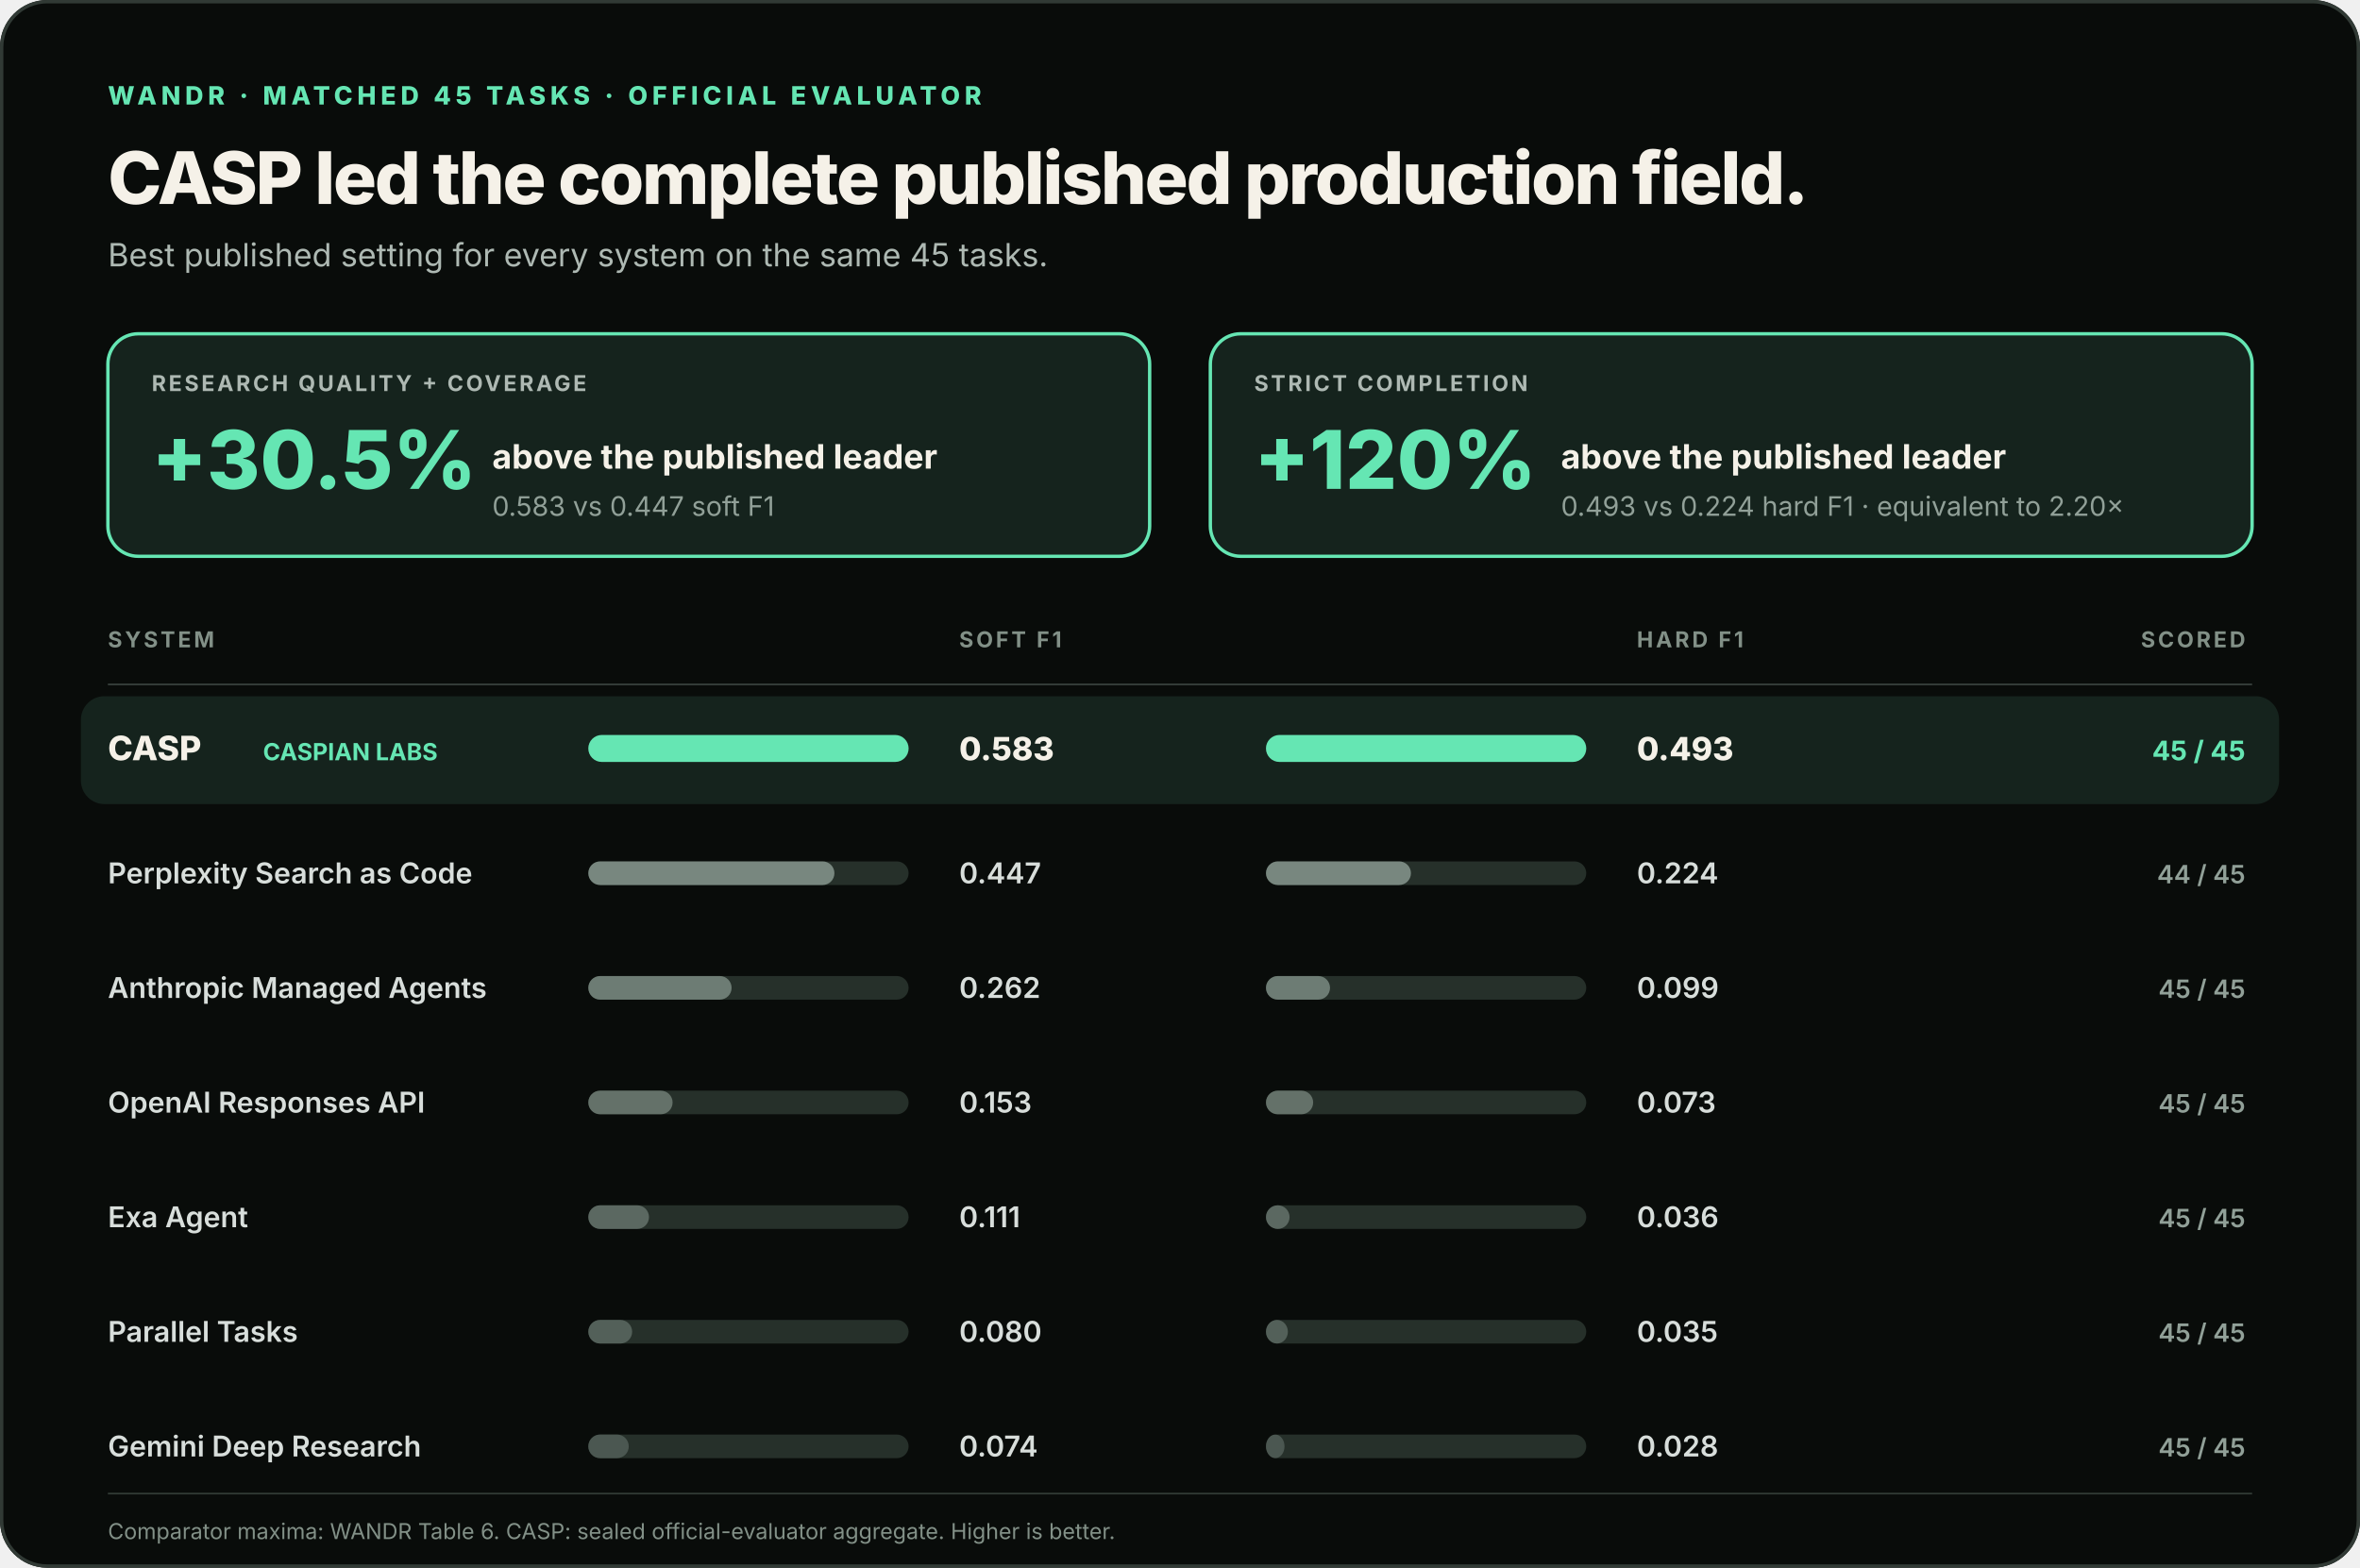
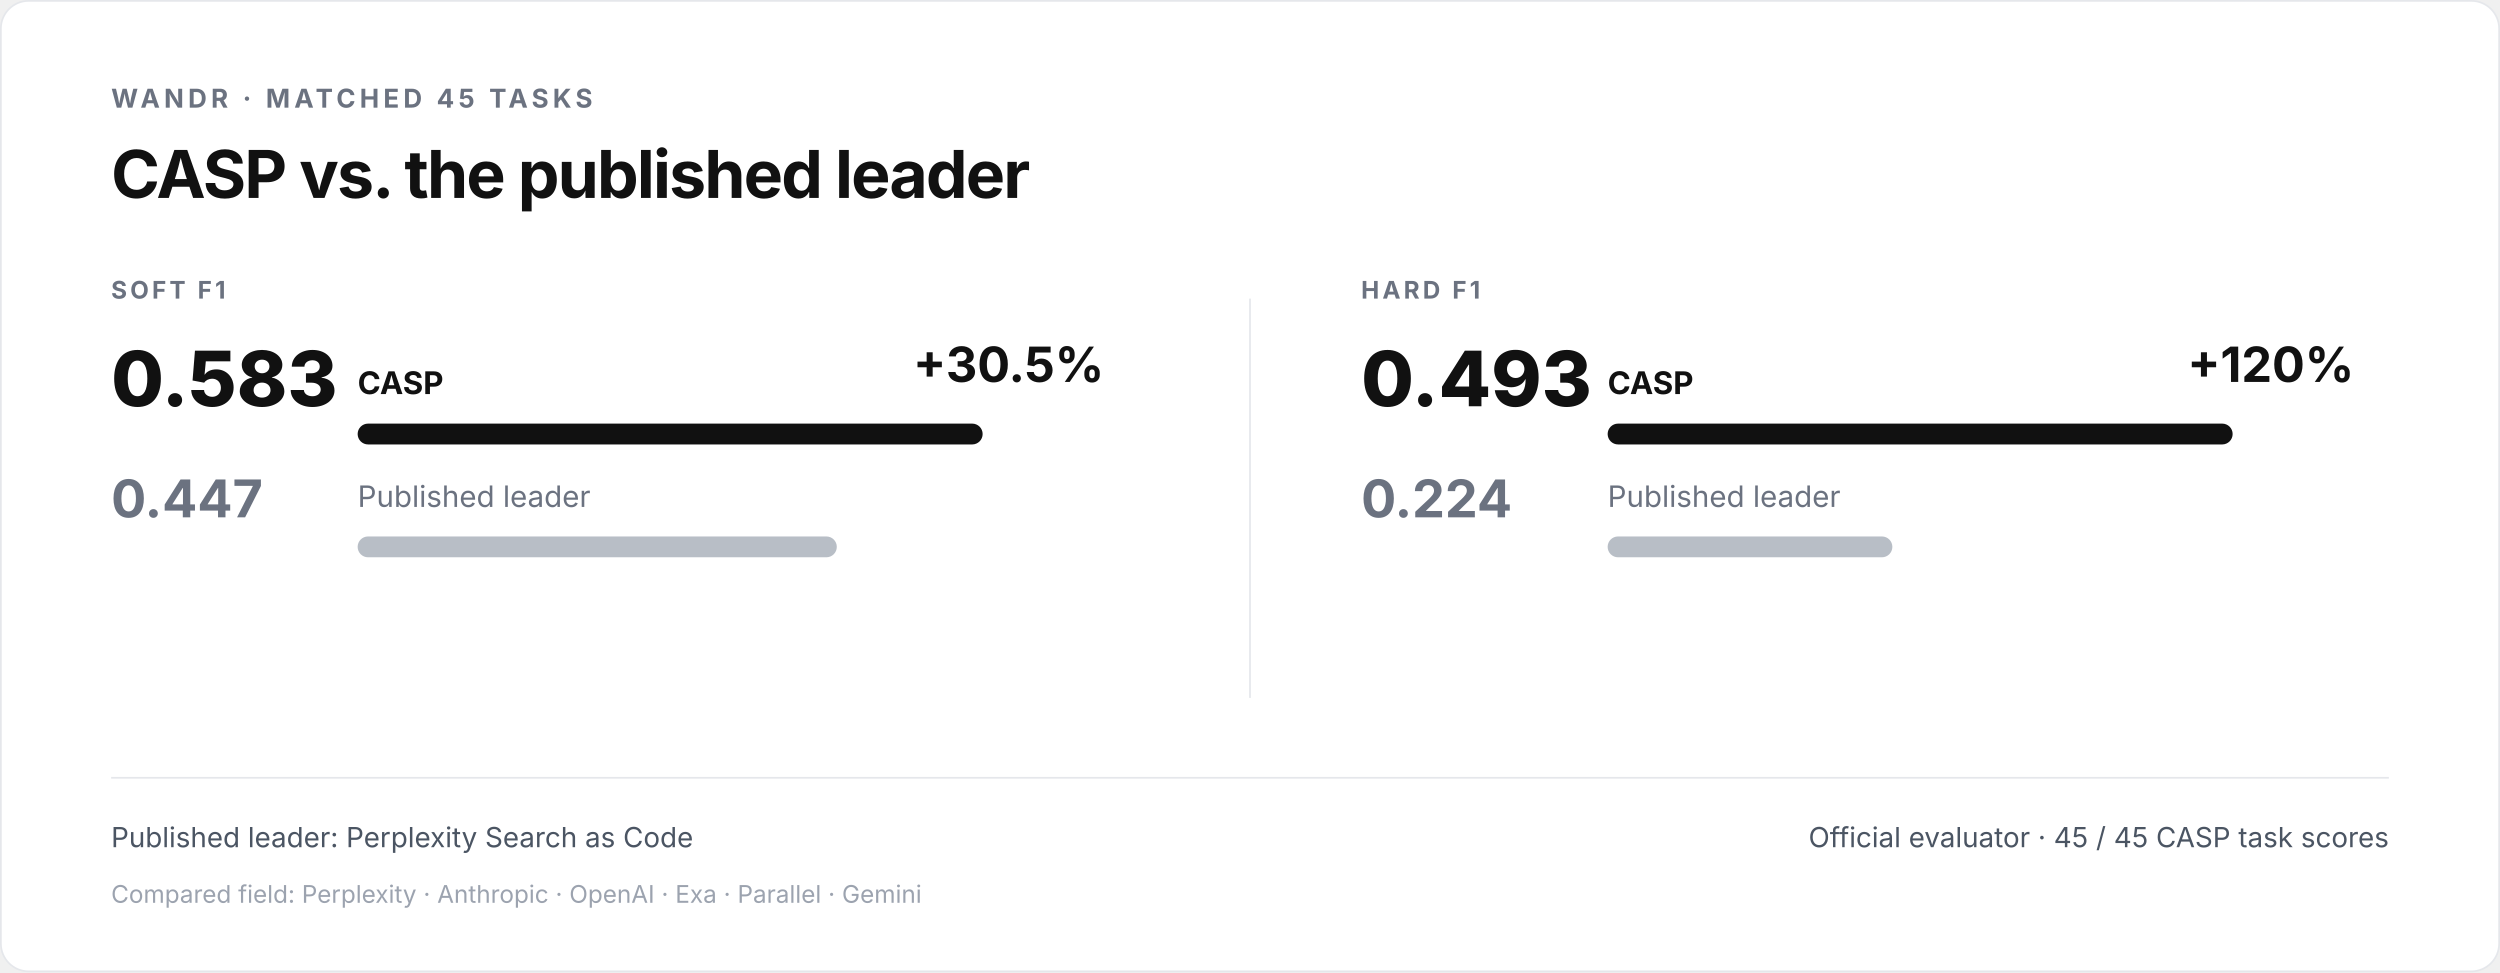
- <svg xmlns="http://www.w3.org/2000/svg" viewBox="0 0 1400 930" role="img" aria-labelledby="title desc">
-   <rect width="1400" height="930" rx="28" fill="#090c0a" />
-   <rect x="1" y="1" width="1398" height="928" rx="27" fill="none" stroke="#313a35" stroke-width="2" />
+ <svg xmlns="http://www.w3.org/2000/svg" viewBox="0 0 1440 560" role="img" aria-labelledby="title desc">
+   <rect x="0.5" y="0.5" width="1439" height="559" rx="16" fill="#ffffff" stroke="#e5e7eb" />
  <g font-family="-apple-system,BlinkMacSystemFont,'Segoe UI',sans-serif">
-     <text x="64" y="62" fill="#65e6b3" font-size="15" font-weight="760" letter-spacing="2.7">WANDR · MATCHED 45 TASKS · OFFICIAL EVALUATOR</text>
-     <text x="64" y="121" fill="#f5f1e8" font-size="43" font-weight="760" letter-spacing="-1.2">CASP led the complete published production field.</text>
-     <text x="64" y="158" fill="#aeb9b3" font-size="19">Best published setting for every system on the same 45 tasks.</text>
-     <g transform="translate(64 198)">
-       <rect width="618" height="132" rx="18" fill="#15231d" stroke="#65e6b3" stroke-width="2" />
-       <text x="26" y="34" fill="#aeb9b3" font-size="13" font-weight="720" letter-spacing="1.5">RESEARCH QUALITY + COVERAGE</text>
-       <text x="26" y="92" fill="#65e6b3" font-size="48" font-weight="790">+30.5%</text>
-       <text x="228" y="80" fill="#f5f1e8" font-size="20" font-weight="680">above the published leader</text>
-       <text x="228" y="108" fill="#91a098" font-size="16">0.583 vs 0.447 soft F1</text>
+     <text x="64" y="62" fill="#6b7280" font-size="15" font-weight="700" letter-spacing="2.4">WANDR · MATCHED 45 TASKS</text>
+     <text x="64" y="114" fill="#111111" font-size="38" font-weight="740" letter-spacing="-1">CASP vs. the published leader</text>
+     <g transform="translate(64 172)">
+       <text y="0" fill="#6b7280" font-size="14" font-weight="700" letter-spacing="1.8">SOFT F1</text>
+       <text y="62" fill="#111111" font-size="44" font-weight="760">0.583</text>
+       <text x="142" y="55" fill="#111111" font-size="18" font-weight="650">CASP</text>
+       <rect x="142" y="72" width="360" height="12" rx="6" fill="#111111" />
+       <text y="126" fill="#6b7280" font-size="30" font-weight="700">0.447</text>
+       <text x="142" y="120" fill="#6b7280" font-size="17">Published leader</text>
+       <rect x="142" y="137" width="276" height="12" rx="6" fill="#b8bec6" />
+       <text x="572" y="48" text-anchor="end" fill="#111111" font-size="28" font-weight="740">+30.5%</text>
    </g>
-     <g transform="translate(718 198)">
-       <rect width="618" height="132" rx="18" fill="#15231d" stroke="#65e6b3" stroke-width="2" />
-       <text x="26" y="34" fill="#aeb9b3" font-size="13" font-weight="720" letter-spacing="1.5">STRICT COMPLETION</text>
-       <text x="26" y="92" fill="#65e6b3" font-size="48" font-weight="790">+120%</text>
-       <text x="208" y="80" fill="#f5f1e8" font-size="20" font-weight="680">above the published leader</text>
-       <text x="208" y="108" fill="#91a098" font-size="16">0.493 vs 0.224 hard F1 · equivalent to 2.20×</text>
+     <line x1="720" y1="172" x2="720" y2="402" stroke="#e5e7eb" />
+     <g transform="translate(784 172)">
+       <text y="0" fill="#6b7280" font-size="14" font-weight="700" letter-spacing="1.8">HARD F1</text>
+       <text y="62" fill="#111111" font-size="44" font-weight="760">0.493</text>
+       <text x="142" y="55" fill="#111111" font-size="18" font-weight="650">CASP</text>
+       <rect x="142" y="72" width="360" height="12" rx="6" fill="#111111" />
+       <text y="126" fill="#6b7280" font-size="30" font-weight="700">0.224</text>
+       <text x="142" y="120" fill="#6b7280" font-size="17">Published leader</text>
+       <rect x="142" y="137" width="164" height="12" rx="6" fill="#b8bec6" />
+       <text x="572" y="48" text-anchor="end" fill="#111111" font-size="28" font-weight="740">+120%</text>
    </g>
-     <g transform="translate(64 384)">
-       <text x="0" y="0" fill="#829087" font-size="13" font-weight="720" letter-spacing="1.6">SYSTEM</text>
-       <text x="505" y="0" fill="#829087" font-size="13" font-weight="720" letter-spacing="1.6">SOFT F1</text>
-       <text x="907" y="0" fill="#829087" font-size="13" font-weight="720" letter-spacing="1.6">HARD F1</text>
-       <text x="1268" y="0" text-anchor="end" fill="#829087" font-size="13" font-weight="720" letter-spacing="1.6">SCORED</text>
-       <line y1="22" x2="1272" y2="22" stroke="#38413c" />
-       <g transform="translate(0 44)">
-         <rect x="-16" y="-15" width="1304" height="64" rx="14" fill="#15231d" />
-         <text y="23" fill="#f5f1e8" font-size="20" font-weight="760">CASP</text>
-         <text x="92" y="23" fill="#65e6b3" font-size="14" font-weight="700">CASPIAN LABS</text>
-         <rect x="285" y="8" width="190" height="16" rx="8" fill="#2a332e" />
-         <rect x="285" y="8" width="190" height="16" rx="8" fill="#65e6b3" />
-         <text x="505" y="23" fill="#f5f1e8" font-size="19" font-weight="760">0.583</text>
-         <rect x="687" y="8" width="190" height="16" rx="8" fill="#2a332e" />
-         <rect x="687" y="8" width="190" height="16" rx="8" fill="#65e6b3" />
-         <text x="907" y="23" fill="#f5f1e8" font-size="19" font-weight="760">0.493</text>
-         <text x="1268" y="23" text-anchor="end" fill="#65e6b3" font-size="16" font-weight="720">45 / 45</text>
-       </g>
-       <g fill="#d8dedb" font-size="17" font-weight="620">
-         <g transform="translate(0 122)">
-           <text y="18">Perplexity Search as Code</text>
-           <rect x="285" y="5" width="190" height="14" rx="7" fill="#26302a" />
-           <rect x="285" y="5" width="146" height="14" rx="7" fill="#78877f" />
-           <text x="505" y="18">0.447</text>
-           <rect x="687" y="5" width="190" height="14" rx="7" fill="#26302a" />
-           <rect x="687" y="5" width="86" height="14" rx="7" fill="#78877f" />
-           <text x="907" y="18">0.224</text>
-           <text x="1268" y="18" text-anchor="end" fill="#91a098" font-size="15">44 / 45</text>
-         </g>
-         <g transform="translate(0 190)">
-           <text y="18">Anthropic Managed Agents</text>
-           <rect x="285" y="5" width="190" height="14" rx="7" fill="#26302a" />
-           <rect x="285" y="5" width="85" height="14" rx="7" fill="#6d7c74" />
-           <text x="505" y="18">0.262</text>
-           <rect x="687" y="5" width="190" height="14" rx="7" fill="#26302a" />
-           <rect x="687" y="5" width="38" height="14" rx="7" fill="#6d7c74" />
-           <text x="907" y="18">0.099</text>
-           <text x="1268" y="18" text-anchor="end" fill="#91a098" font-size="15">45 / 45</text>
-         </g>
-         <g transform="translate(0 258)">
-           <text y="18">OpenAI Responses API</text>
-           <rect x="285" y="5" width="190" height="14" rx="7" fill="#26302a" />
-           <rect x="285" y="5" width="50" height="14" rx="7" fill="#647169" />
-           <text x="505" y="18">0.153</text>
-           <rect x="687" y="5" width="190" height="14" rx="7" fill="#26302a" />
-           <rect x="687" y="5" width="28" height="14" rx="7" fill="#647169" />
-           <text x="907" y="18">0.073</text>
-           <text x="1268" y="18" text-anchor="end" fill="#91a098" font-size="15">45 / 45</text>
-         </g>
-         <g transform="translate(0 326)">
-           <text y="18">Exa Agent</text>
-           <rect x="285" y="5" width="190" height="14" rx="7" fill="#26302a" />
-           <rect x="285" y="5" width="36" height="14" rx="7" fill="#5b6861" />
-           <text x="505" y="18">0.111</text>
-           <rect x="687" y="5" width="190" height="14" rx="7" fill="#26302a" />
-           <rect x="687" y="5" width="14" height="14" rx="7" fill="#5b6861" />
-           <text x="907" y="18">0.036</text>
-           <text x="1268" y="18" text-anchor="end" fill="#91a098" font-size="15">45 / 45</text>
-         </g>
-         <g transform="translate(0 394)">
-           <text y="18">Parallel Tasks</text>
-           <rect x="285" y="5" width="190" height="14" rx="7" fill="#26302a" />
-           <rect x="285" y="5" width="26" height="14" rx="7" fill="#536059" />
-           <text x="505" y="18">0.080</text>
-           <rect x="687" y="5" width="190" height="14" rx="7" fill="#26302a" />
-           <rect x="687" y="5" width="13" height="14" rx="7" fill="#536059" />
-           <text x="907" y="18">0.035</text>
-           <text x="1268" y="18" text-anchor="end" fill="#91a098" font-size="15">45 / 45</text>
-         </g>
-         <g transform="translate(0 462)">
-           <text y="18">Gemini Deep Research</text>
-           <rect x="285" y="5" width="190" height="14" rx="7" fill="#26302a" />
-           <rect x="285" y="5" width="24" height="14" rx="7" fill="#4b5751" />
-           <text x="505" y="18">0.074</text>
-           <rect x="687" y="5" width="190" height="14" rx="7" fill="#26302a" />
-           <rect x="687" y="5" width="11" height="14" rx="7" fill="#4b5751" />
-           <text x="907" y="18">0.028</text>
-           <text x="1268" y="18" text-anchor="end" fill="#91a098" font-size="15">45 / 45</text>
-         </g>
-       </g>
-     </g>
-     <line x1="64" y1="886" x2="1336" y2="886" stroke="#313a35" />
-     <text x="64" y="913" fill="#829087" font-size="13">Comparator maxima: WANDR Table 6. CASP: sealed official-evaluator aggregate. Higher is better.</text>
+     <line x1="64" y1="448" x2="1376" y2="448" stroke="#e5e7eb" />
+     <text x="64" y="488" fill="#4b5563" font-size="16">Published leader: Perplexity Search as Code</text>
+     <text x="64" y="520" fill="#9ca3af" font-size="14">Compared field: Perplexity · Anthropic · OpenAI · Exa · Parallel · Gemini</text>
+     <text x="1376" y="488" text-anchor="end" fill="#4b5563" font-size="16">Official evaluator · 45 / 45 CASP task scores</text>
  </g>
</svg>
